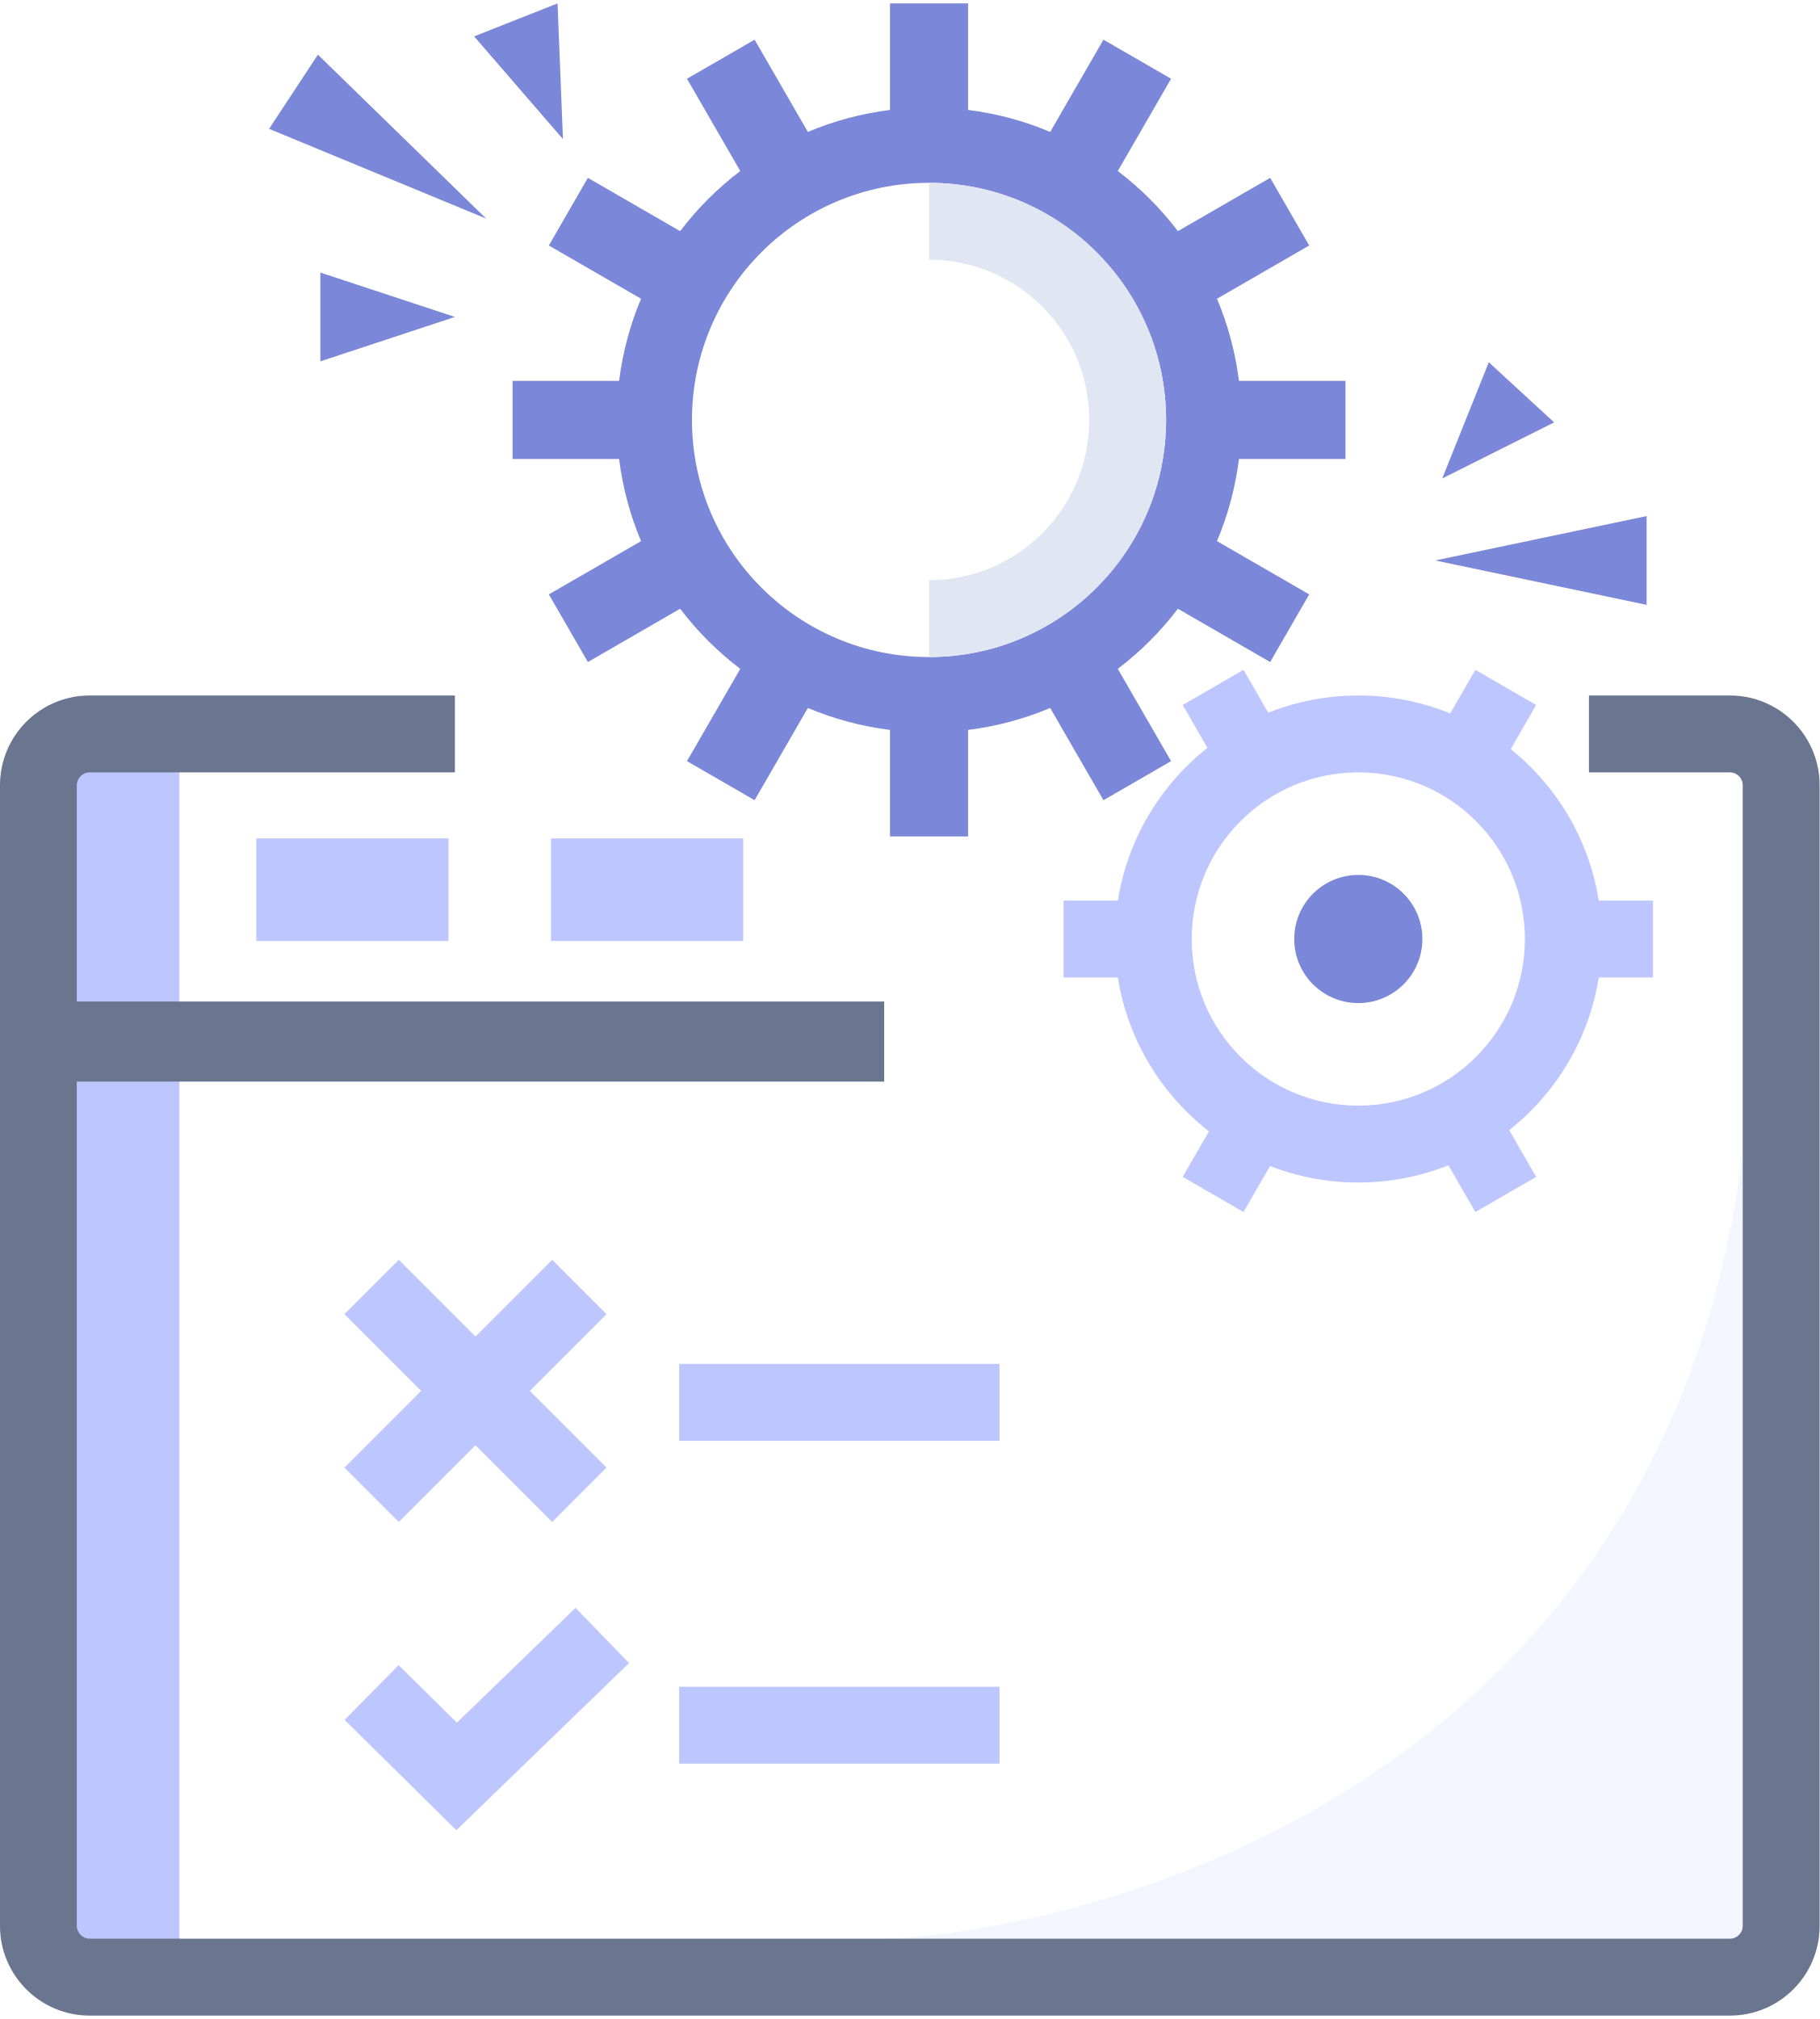
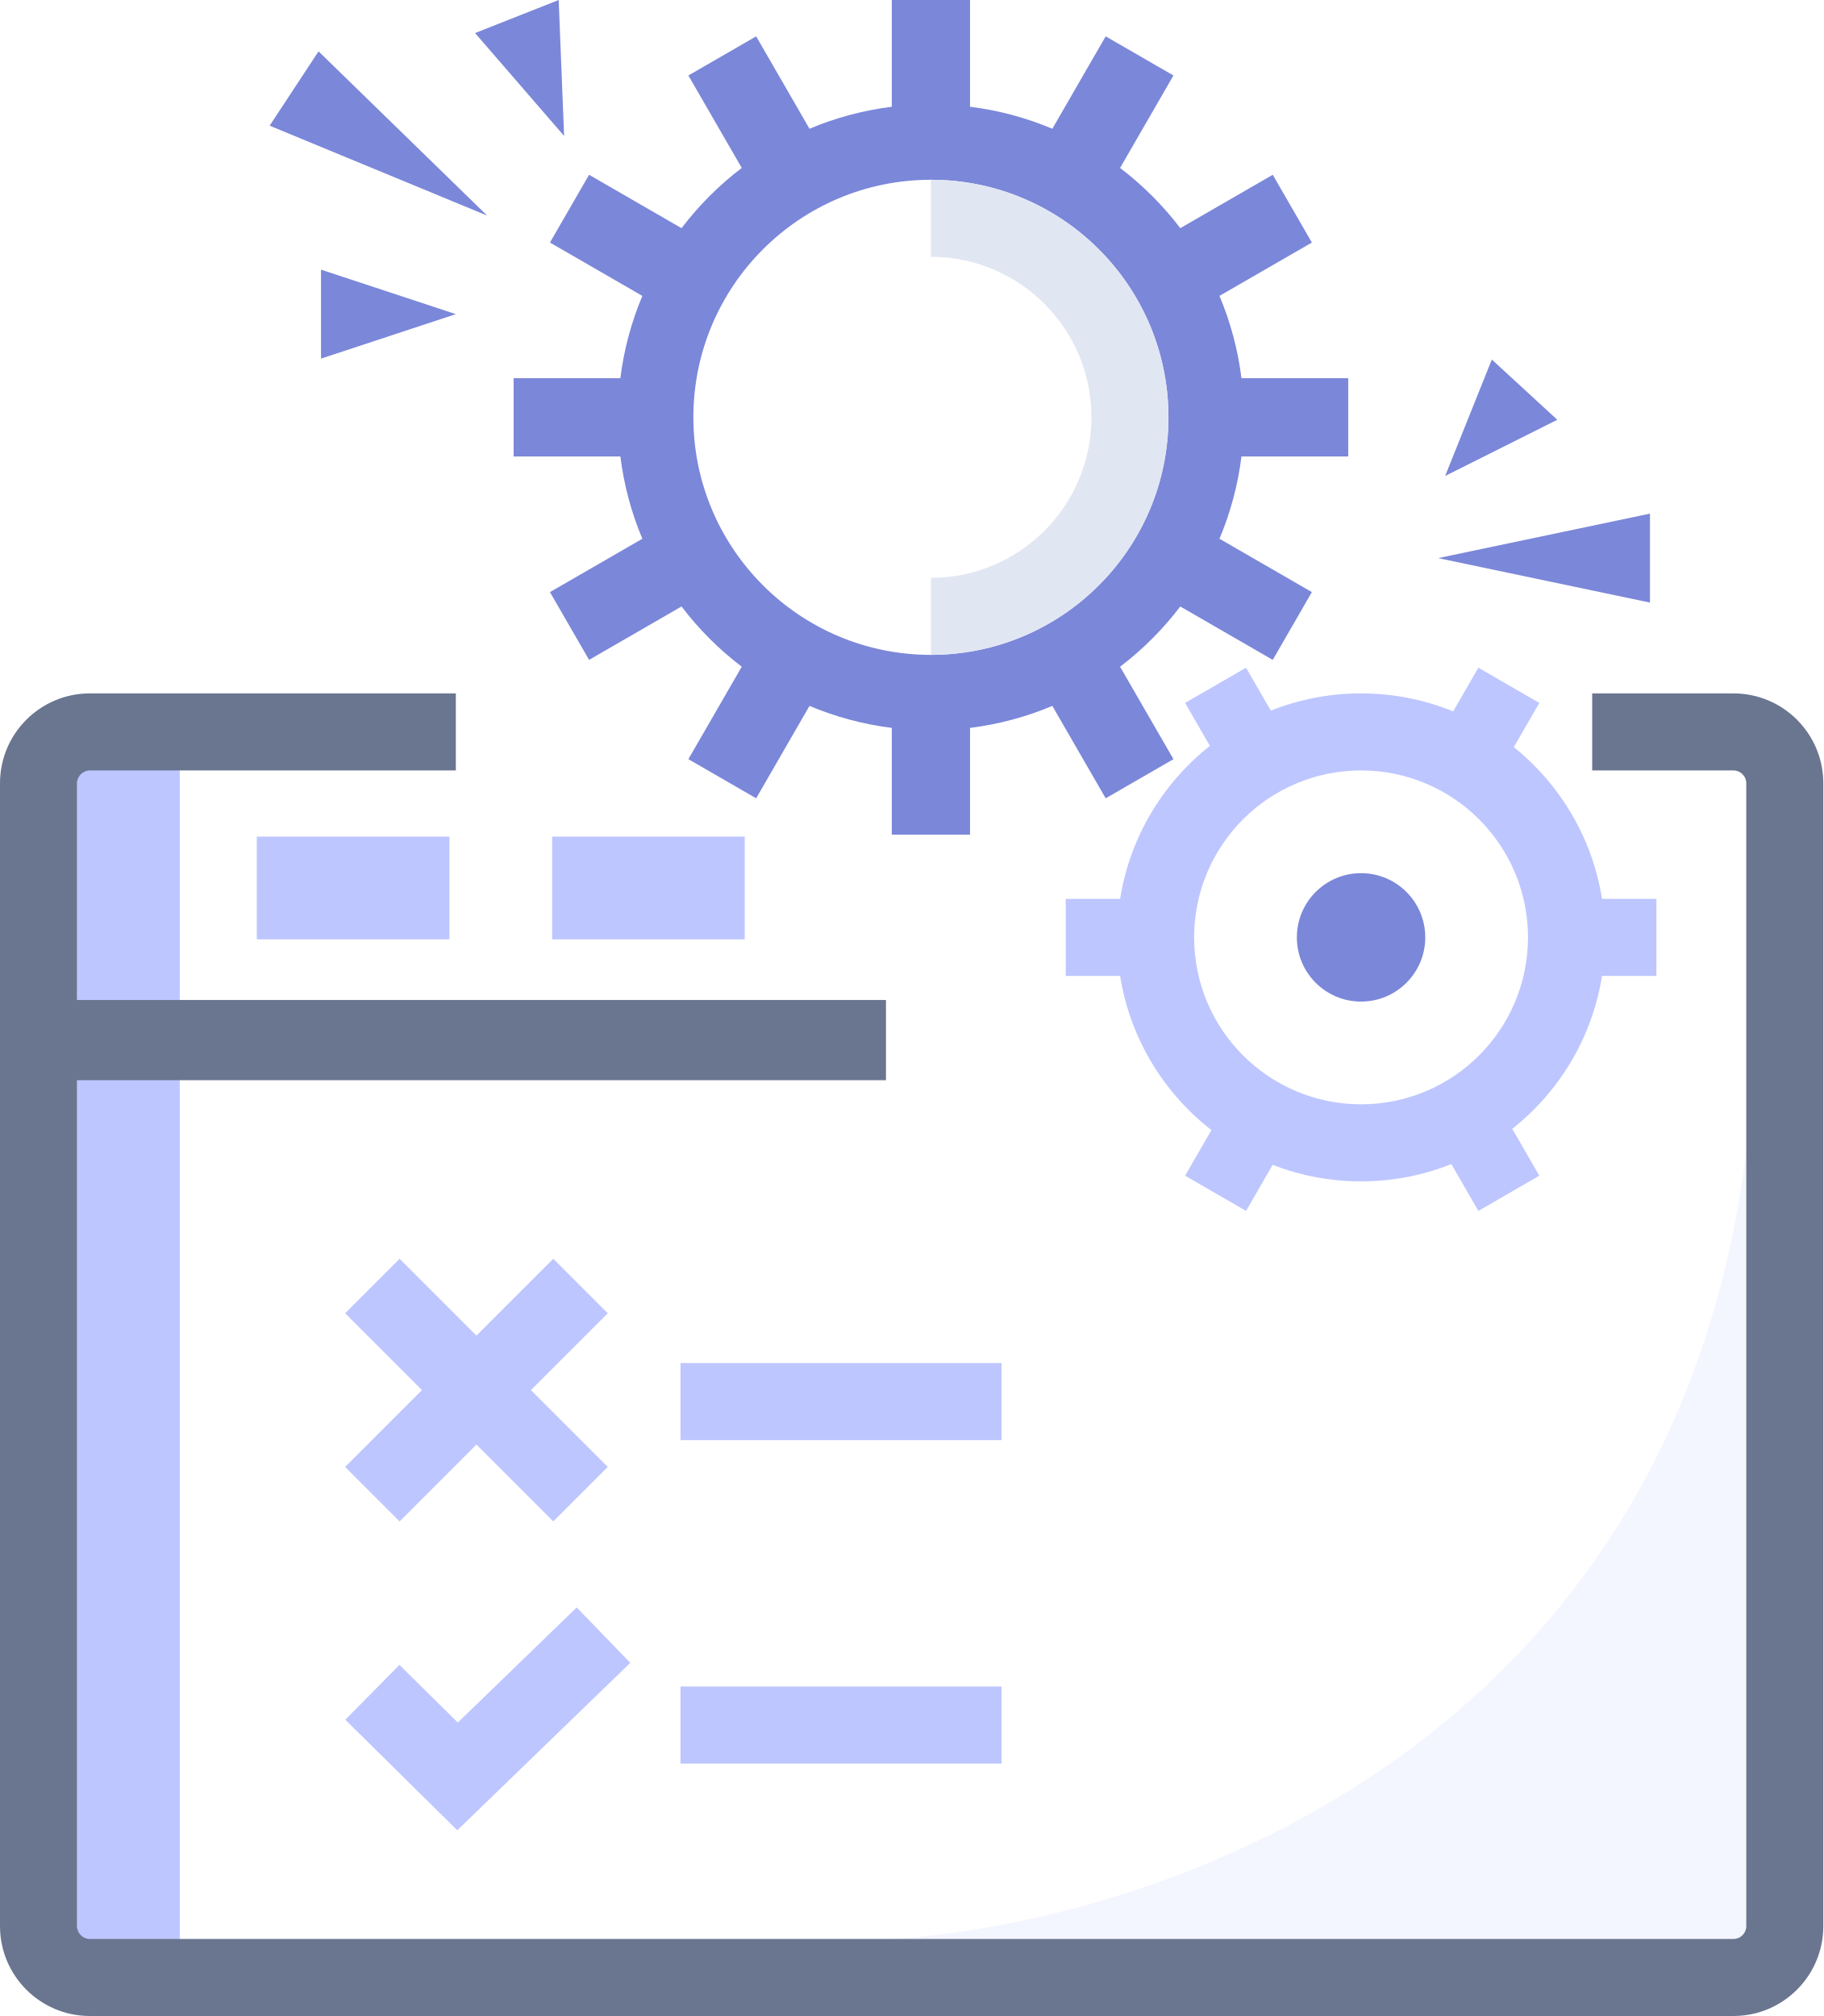
- <svg xmlns="http://www.w3.org/2000/svg" width="64" height="71" viewBox="0 0 142 157" fill="none">
+ <svg xmlns="http://www.w3.org/2000/svg" width="142" height="157" viewBox="0 0 142 157" fill="none">
  <path d="M136 151.152V89.652C130 138.052 86.833 150.985 66 151.152H136Z" fill="#F4F6FF" />
  <path d="M37.94 16.79L21 9.787L24.809 4L37.94 16.79Z" fill="#7B87D9" />
  <path d="M35.5 24.464L25 27.928L25 21L35.5 24.464Z" fill="#7B87D9" />
  <path d="M112.549 37.067L116.184 28L121.282 32.691L112.549 37.067Z" fill="#7B87D9" />
  <path d="M112 43.464L128.5 40L128.5 46.928L112 43.464Z" fill="#7B87D9" />
  <path d="M43.932 10.586L37 2.574L43.51 -3.00407e-05L43.932 10.586Z" fill="#7B87D9" />
  <path d="M6 57.152L6 152.152H14L14 57.152H6Z" fill="#BDC6FF" />
  <path d="M20 73.152L35 73.152L35 65.152L20 65.152L20 73.152Z" fill="#BDC6FF" />
  <path d="M43 73.152L58 73.152L58 65.152L43 65.152L43 73.152Z" fill="#BDC6FF" />
  <path fill-rule="evenodd" clip-rule="evenodd" d="M7 157C3.134 157 0 153.866 0 150V61C0 57.134 3.134 54 7 54H35.5V60H7C6.448 60 6 60.448 6 61V77.878H69V84.123H6V150C6 150.552 6.448 151 7 151H135C135.552 151 136 150.552 136 150V61C136 60.448 135.552 60 135 60H124V54H135C138.866 54 142 57.134 142 61V150C142 153.866 138.866 157 135 157H7Z" fill="#6A7590" />
  <path fill-rule="evenodd" clip-rule="evenodd" d="M37.105 112.499L43.089 118.483L47.331 114.24L41.348 108.257L47.331 102.273L43.089 98.03L37.105 104.014L31.122 98.03L26.879 102.273L32.863 108.257L26.879 114.24L31.122 118.483L37.105 112.499Z" fill="#BDC6FF" />
  <path fill-rule="evenodd" clip-rule="evenodd" d="M78 112.152H53V106.152H78V112.152Z" fill="#BDC6FF" />
  <path fill-rule="evenodd" clip-rule="evenodd" d="M49.087 129.497L35.614 142.536L26.893 133.927L31.108 129.657L35.655 134.146L44.914 125.185L49.087 129.497Z" fill="#BDC6FF" />
  <path fill-rule="evenodd" clip-rule="evenodd" d="M78 137.341H53V131.341H78V137.341Z" fill="#BDC6FF" />
  <path fill-rule="evenodd" clip-rule="evenodd" d="M102.169 46.111L94.973 41.956C95.821 39.943 96.406 37.792 96.686 35.547H105V29.453H96.686C96.406 27.207 95.821 25.057 94.973 23.044L102.169 18.889L99.122 13.611L91.922 17.769C90.578 16.001 88.999 14.422 87.231 13.078L91.389 5.878L86.111 2.831L81.957 10.027C79.943 9.179 77.793 8.593 75.547 8.313V0H69.453V8.313C67.207 8.594 65.057 9.179 63.044 10.027L58.889 2.831L53.611 5.878L57.769 13.078C56.001 14.422 54.422 16.001 53.078 17.769L45.877 13.611L42.831 18.889L50.027 23.044C49.179 25.057 48.594 27.207 48.314 29.453H40V35.547H48.314C48.594 37.793 49.179 39.943 50.027 41.956L42.831 46.111L45.878 51.389L53.078 47.231C54.422 48.999 56.001 50.578 57.769 51.921L53.611 59.122L58.889 62.169L63.044 54.973C65.057 55.821 67.207 56.406 69.453 56.686V65H75.547V56.686C77.793 56.406 79.943 55.821 81.956 54.973L86.111 62.169L91.389 59.122L87.231 51.922C88.999 50.578 90.578 48.999 91.921 47.231L99.122 51.389L102.169 46.111ZM72.5 51C82.717 51 91 42.717 91 32.5C91 22.283 82.717 14 72.5 14C62.283 14 54 22.283 54 32.5C54 42.717 62.283 51 72.5 51Z" fill="#7B87D9" />
  <path fill-rule="evenodd" clip-rule="evenodd" d="M72.5 45C79.404 45 85 39.404 85 32.5C85 25.596 79.404 20 72.5 20V14C82.717 14 91 22.283 91 32.5C91 42.717 82.717 51 72.5 51V45ZM54 32.5C54 22.282 62.282 14 72.5 14C62.283 14 54 22.283 54 32.5C54 41.34 60.201 48.732 68.49 50.564C60.2 48.732 54 41.34 54 32.5Z" fill="#E1E6F3" />
  <path fill-rule="evenodd" clip-rule="evenodd" d="M92.296 54.741L97.043 52L98.973 55.342C101.146 54.476 103.518 54 106 54C108.538 54 110.96 54.498 113.173 55.401L115.136 52L119.883 54.741L117.896 58.184C121.489 61.073 124.01 65.242 124.764 70H129V76H124.764C124.002 80.81 121.434 85.019 117.776 87.911L119.883 91.56L115.136 94.301L113.032 90.656C110.857 91.523 108.484 92 106 92C103.571 92 101.249 91.544 99.114 90.714L97.043 94.301L92.296 91.56L94.347 88.008C90.624 85.113 88.007 80.864 87.236 76H83V70H87.236C87.999 65.188 90.568 60.978 94.227 58.086L92.296 54.741ZM106 86C113.18 86 119 80.18 119 73C119 65.82 113.18 60 106 60C98.82 60 93 65.82 93 73C93 80.18 98.82 86 106 86Z" fill="#BDC6FF" />
  <circle cx="106" cy="73" r="5" fill="#7B87D9" />
</svg>
